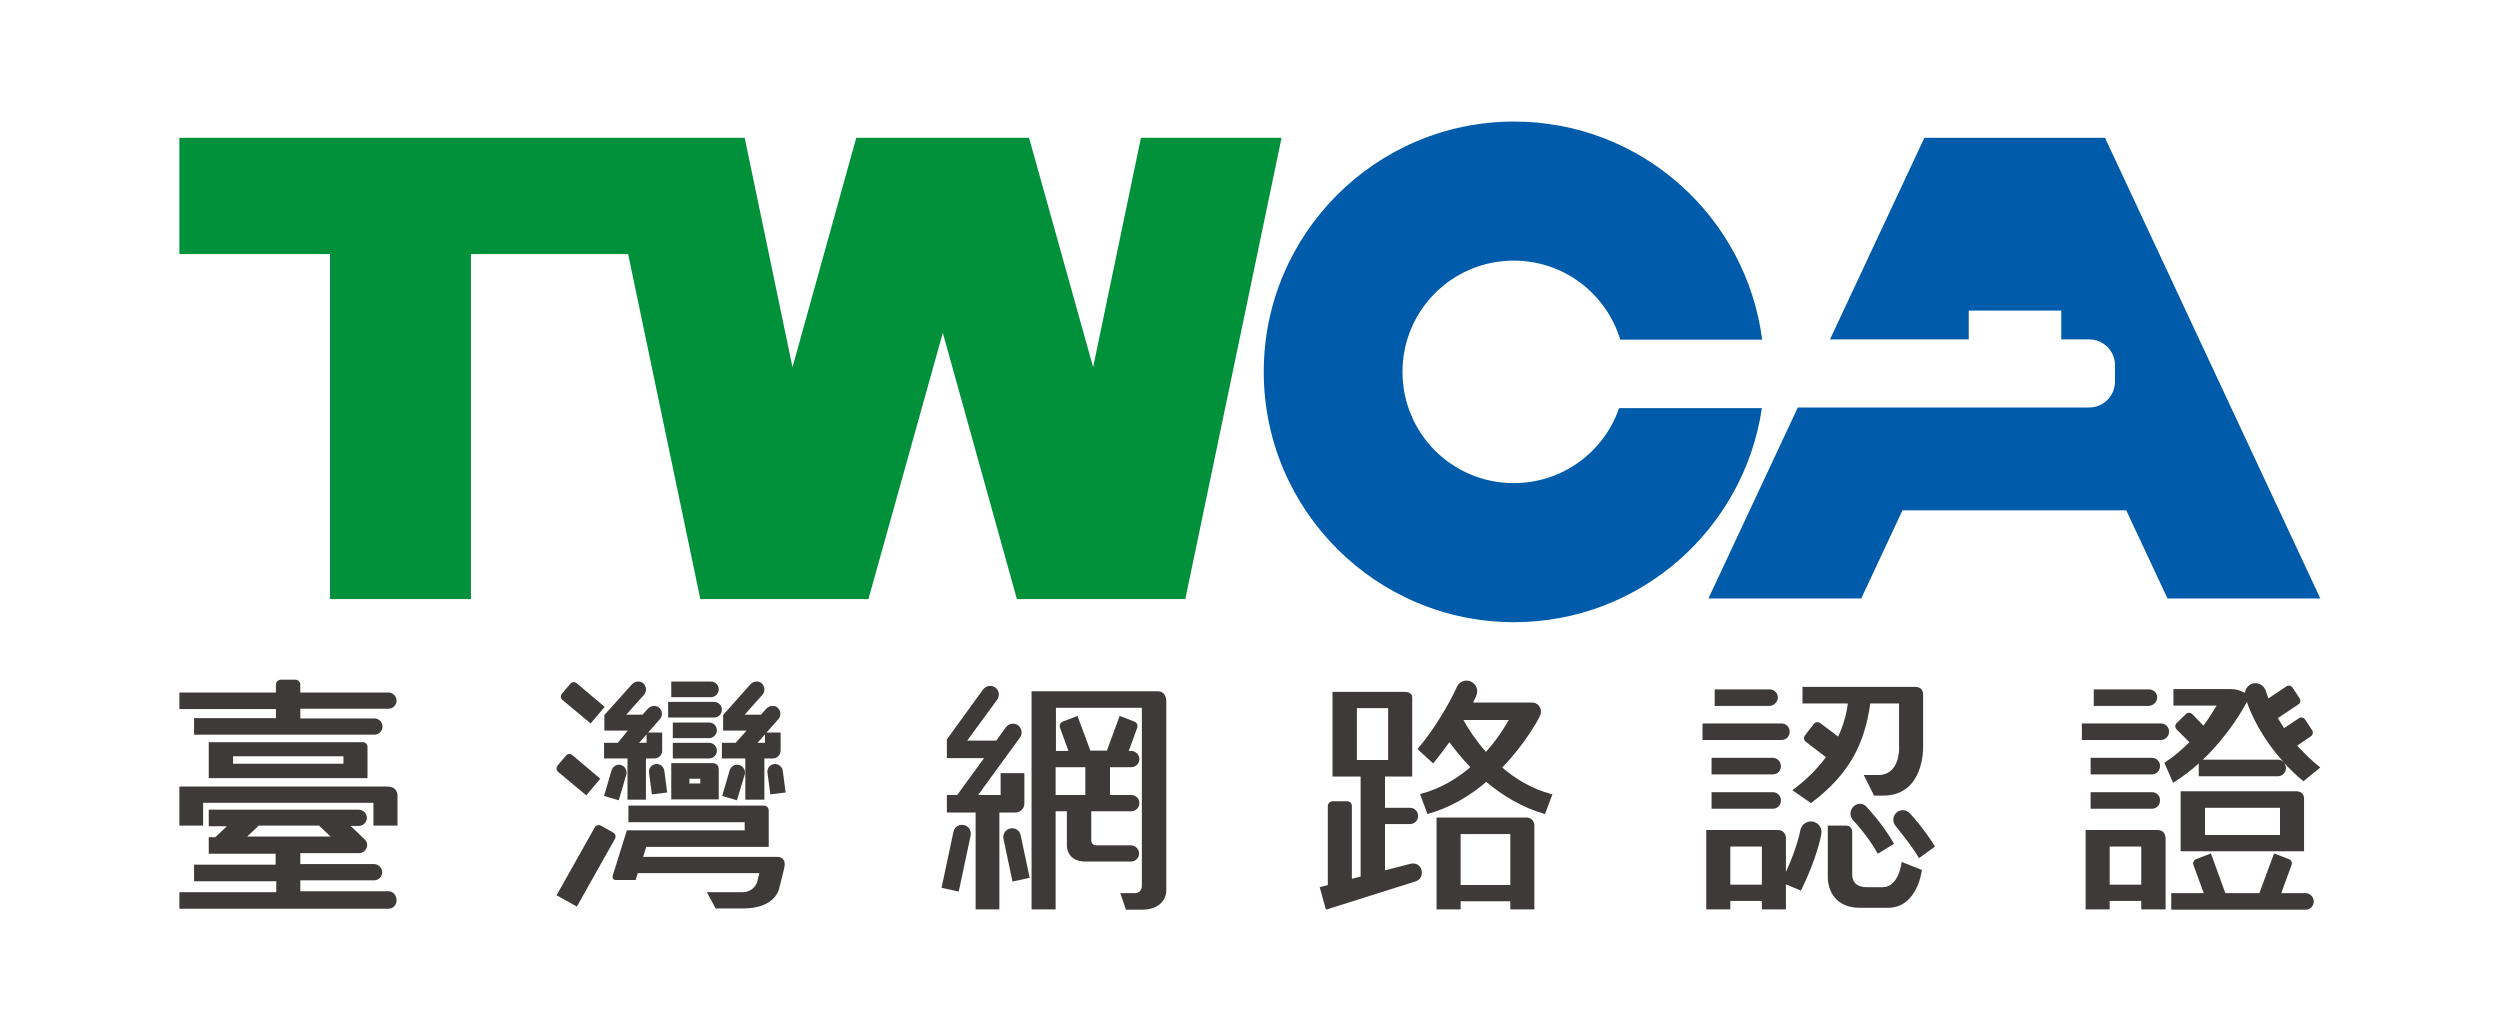
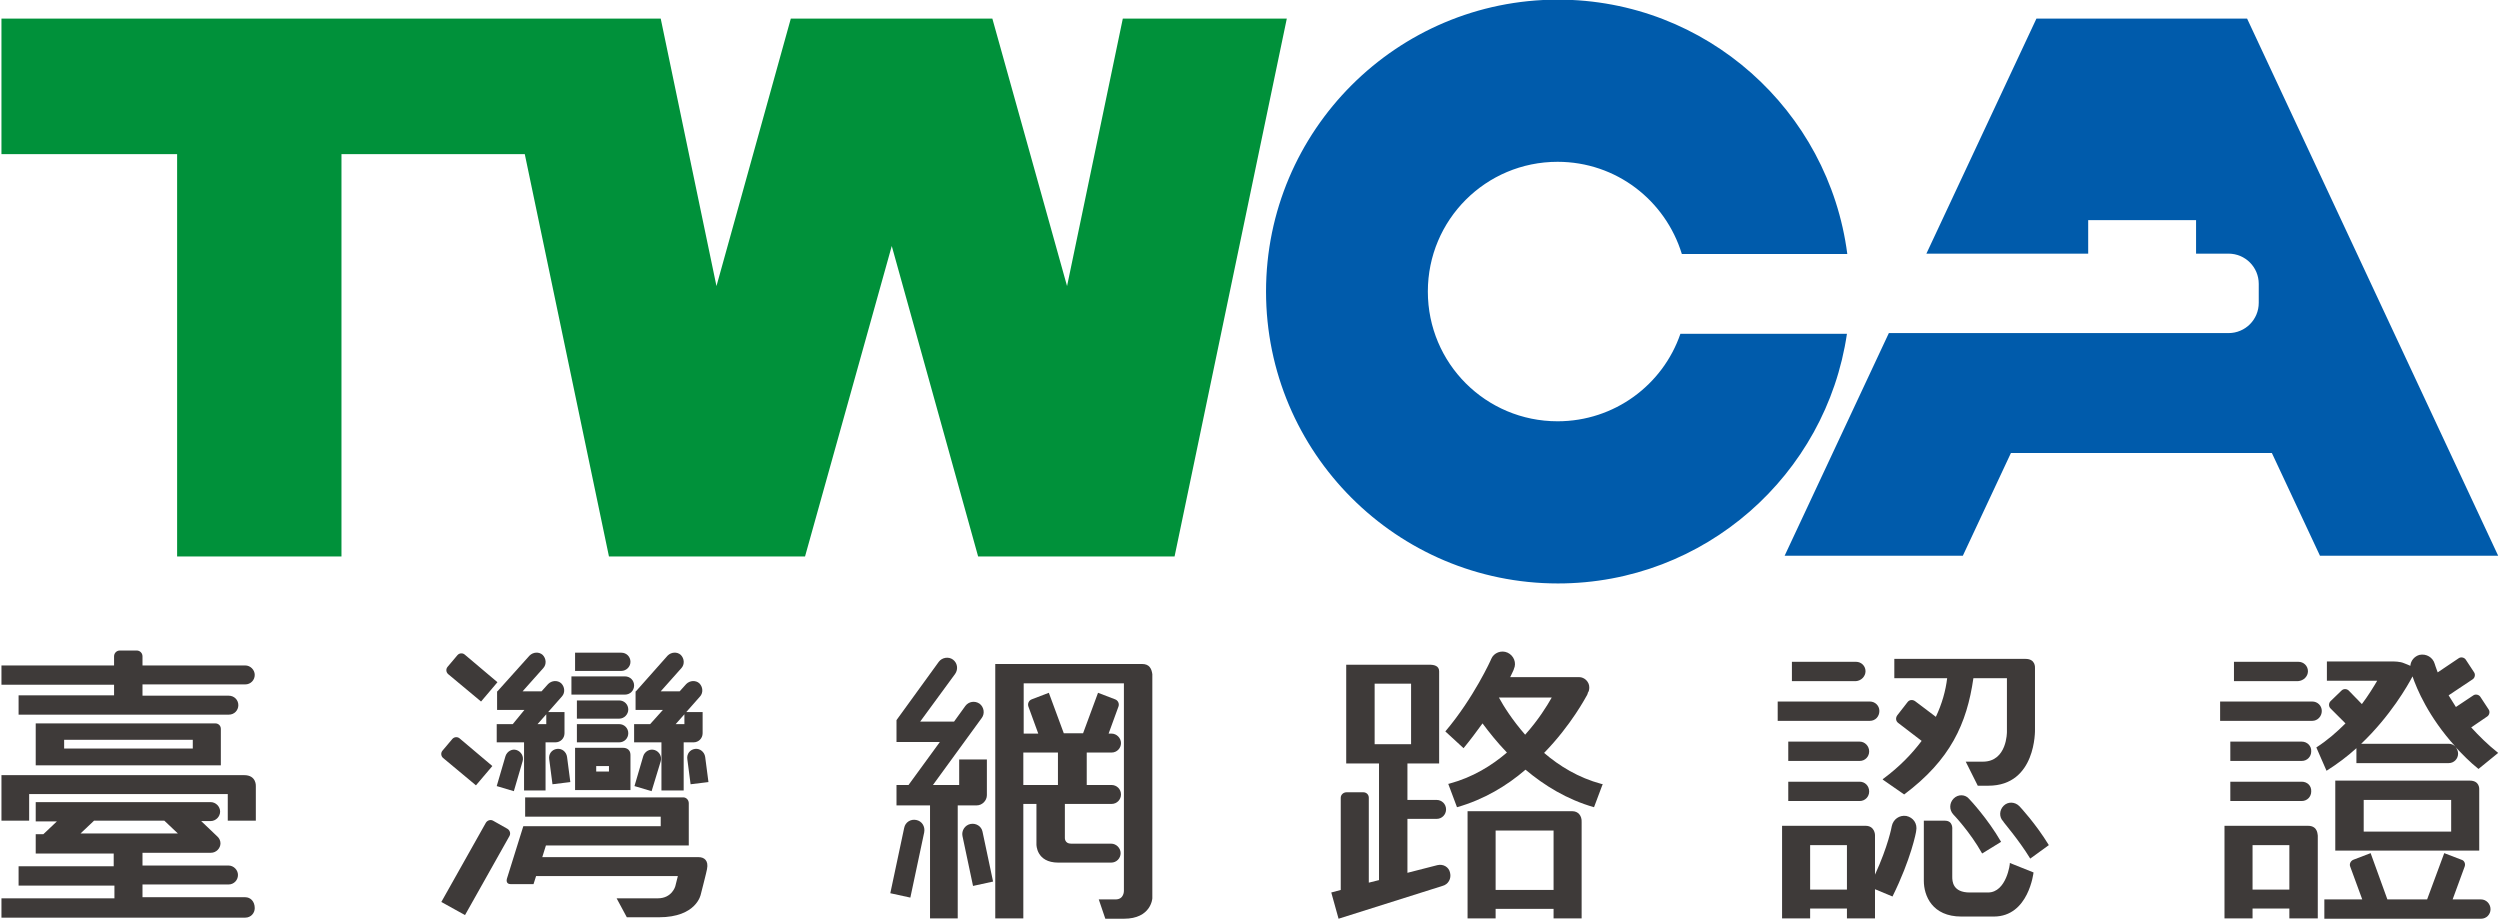
- <svg xmlns="http://www.w3.org/2000/svg" version="1.1" id="圖層_1" x="0px" y="0px" viewBox="0 0 800 330" style="enable-background:new 0 0 800 330;" xml:space="preserve">
-   <style type="text/css">
- 	.st0{fill:url(#SVGID_1_);}
- 	.st1{fill:url(#SVGID_2_);}
- 	.st2{fill:url(#SVGID_3_);}
- 	.st3{fill:url(#SVGID_4_);}
- 	.st4{fill:url(#SVGID_5_);}
- 	.st5{fill:url(#SVGID_6_);}
- 	.st6{fill:url(#SVGID_7_);}
- 	.st7{fill:url(#SVGID_8_);}
- 	.st8{fill:#656464;}
- 	.st9{fill:#00913A;}
- 	.st10{fill:#005BAB;}
- 	.st11{fill:#3E3A39;}
- </style>
+ <svg xmlns="http://www.w3.org/2000/svg" version="1.2" viewBox="0 0 686 252" width="686" height="252">
+   <style>
+ 		.s0 { fill: #00913a } 
+ 		.s1 { fill: #005bab } 
+ 		.s2 { fill: #3e3a39 } 
+ 	</style>
  <g>
-     <polygon class="st9" points="365.1,44.1 349.8,117.5 329.3,44.1 274,44.1 253.6,117.5 238.3,44.1 57.4,44.1 57.4,81.3 105.6,81.3    105.6,191.7 150.7,191.7 150.7,81.3 201,81.3 224.1,191.7 277.9,191.7 301.7,106.5 325.4,191.7 379.3,191.7 410.1,44.1  " />
-     <path class="st10" d="M518.1,130.6c-4.8,14-18.1,24-33.7,24c-19.7,0-35.6-15.9-35.6-35.6c0-19.7,15.9-35.6,35.6-35.6   c16.1,0,29.6,10.6,34.1,25.3h45.4c-5.1-39.4-38.7-69.8-79.4-69.8c-44.2,0-80.1,35.9-80.1,80.1c0,44.2,35.9,80.1,80.1,80.1   c40.3,0,73.6-29.8,79.3-68.5H518.1z" />
-     <path class="st10" d="M673.6,44.1h-57.8l-30.2,64.5h44.4v-9.2h29.6v9.2h8.9c4.6,0,8.3,3.7,8.3,8.3v5.2c0,4.6-3.7,8.3-8.3,8.3h-93.2   l-28.6,61.1h48.9l13.2-28.2h71.6l13.2,28.2h48.9L673.6,44.1z" />
+     <path fill-rule="evenodd" class="s0" d="m308.1 5.1l-15.3 73.4-20.5-73.4h-55.3l-20.4 73.4-15.3-73.4h-180.9v37.2h48.2v110.4h45.1v-110.4h50.3l23.1 110.4h53.8l23.8-85.2 23.7 85.2h53.9l30.8-147.6z" />
+     <path class="s1" d="m461.1 91.6c-4.8 14-18.1 24-33.7 24-19.7 0-35.6-15.9-35.6-35.6 0-19.7 15.9-35.6 35.6-35.6 16.1 0 29.6 10.6 34.1 25.3h45.4c-5.1-39.4-38.7-69.8-79.4-69.8-44.2 0-80.1 35.9-80.1 80.1 0 44.2 35.9 80.1 80.1 80.1 40.3 0 73.6-29.8 79.3-68.5z" />
+     <path class="s1" d="m616.6 5.1h-57.8l-30.2 64.5h44.4v-9.2h29.6v9.2h8.9c4.6 0 8.3 3.7 8.3 8.3v5.2c0 4.6-3.7 8.3-8.3 8.3h-93.2l-28.6 61.1h48.9l13.2-28.2h71.6l13.2 28.2h48.9z" />
    <g>
      <g>
-         <path class="st11" d="M602.5,283.9c-3.6,0-1.4,0-5,0c-4.7,0-4.8-3.1-4.8-4.3v-13c0,0,0.3-2.4-2-2.4c-1.4,0-5.8,0-5.8,0v16.5     c0,4.1,2.3,9.8,10.3,9.8c1.1,0,7.8,0,8.9,0c9.6,0,10.9-12.1,10.9-12.1l-6.5-2.6C608.6,275.9,607.6,283.9,602.5,283.9z" />
-         <path class="st11" d="M567.3,253.5h-19.6v5.3h19.6c1.5,0,2.6-1.2,2.6-2.6C569.9,254.6,568.7,253.5,567.3,253.5z" />
-         <path class="st11" d="M567.3,242.5h-19.6v5.3h19.6c1.5,0,2.6-1.2,2.6-2.6C569.9,243.7,568.7,242.5,567.3,242.5z" />
-         <path class="st11" d="M572.7,234.1c0-1.5-1.2-2.6-2.6-2.6h-25.3v5.3h25.3C571.6,236.8,572.7,235.6,572.7,234.1z" />
-         <path class="st11" d="M568.9,223.2c0-1.5-1.2-2.6-2.6-2.6h-17.6v5.3h17.6C567.7,225.8,568.9,224.6,568.9,223.2z" />
-         <path class="st11" d="M598.5,225.1h9.2v14.7c0,0,0.1,8.2-6.6,8.2c-1.2,0-4.7,0-4.7,0l3.3,6.6c0,0,1.8,0,2.9,0     c13.2,0,12.8-15.4,12.8-15.4v-16.9c0-0.1,0.2-2.5-2.6-2.5h-36v5.3h14.5c-0.4,3.4-1.4,7-3.1,10.6l-5.7-4.3     c-0.7-0.5-1.6-0.4-2.1,0.3l-2.8,3.6c-0.5,0.7-0.4,1.6,0.3,2.1l6.4,4.9c-2.7,3.6-6.1,7.1-10.4,10.3c-0.1,0.1-0.2,0.2-0.3,0.3     l5.9,4.1C592.2,247.5,596.7,237.6,598.5,225.1z" />
-         <path class="st11" d="M580.1,262.9c-1.9-0.3-3.6,0.9-4,2.8c0,0.1-1,5.5-4.6,13.3v-10.9c0-0.1-0.1-2.5-2.6-2.5H546V291h7.7v-2.7     h10.1v2.7h7.7V283l4.8,2c5.1-10.3,6.5-17.7,6.5-18C583.2,265,582,263.3,580.1,262.9z M553.7,283.1v-12.2h10.1v12.2H553.7z" />
-         <path class="st11" d="M593.1,258.1c-1.2,1.2-1.3,3.1-0.1,4.4c0.1,0.1,4.6,4.8,7.9,10.7l5.2-3.2c-3.7-6.4-8.5-11.5-8.7-11.7     C596.3,256.9,594.3,256.9,593.1,258.1z" />
-         <path class="st11" d="M614.1,274.6l5.1-3.7c-3.6-5.9-7.9-10.5-8.1-10.7c-1.2-1.2-3.1-1.3-4.3-0.1c-1.2,1.2-1.3,3.1-0.1,4.3     C606.6,264.5,610.8,269.2,614.1,274.6z" />
+         <path class="s2" d="m545.5 244.9c-3.6 0-1.4 0-5 0-4.7 0-4.8-3.1-4.8-4.3v-13c0 0 0.3-2.4-2-2.4-1.4 0-5.8 0-5.8 0v16.5c0 4.1 2.3 9.8 10.3 9.8 1.1 0 7.8 0 8.9 0 9.6 0 10.9-12.1 10.9-12.1l-6.5-2.6c0.1 0.1-0.9 8.1-6 8.1z" />
+         <path class="s2" d="m510.3 214.5h-19.6v5.3h19.6c1.5 0 2.6-1.2 2.6-2.6 0-1.6-1.2-2.7-2.6-2.7z" />
+         <path class="s2" d="m510.3 203.5h-19.6v5.3h19.6c1.5 0 2.6-1.2 2.6-2.6 0-1.5-1.2-2.7-2.6-2.7z" />
+         <path class="s2" d="m515.7 195.1c0-1.5-1.2-2.6-2.6-2.6h-25.3v5.3h25.3c1.5 0 2.6-1.2 2.6-2.7z" />
+         <path class="s2" d="m511.9 184.2c0-1.5-1.2-2.6-2.6-2.6h-17.6v5.3h17.6c1.4-0.1 2.6-1.3 2.6-2.7z" />
+         <path class="s2" d="m541.5 186.1h9.2v14.7c0 0 0.1 8.2-6.6 8.2-1.2 0-4.7 0-4.7 0l3.3 6.6c0 0 1.8 0 2.9 0 13.2 0 12.8-15.4 12.8-15.4v-16.9c0-0.1 0.2-2.5-2.6-2.5h-36v5.3h14.5c-0.4 3.4-1.4 7-3.1 10.6l-5.7-4.3c-0.7-0.5-1.6-0.4-2.1 0.3l-2.8 3.6c-0.5 0.7-0.4 1.6 0.3 2.1l6.4 4.9c-2.7 3.6-6.1 7.1-10.4 10.3q-0.2 0.1-0.3 0.3l5.9 4.1c12.7-9.5 17.2-19.4 19-31.9z" />
+         <path class="s2" d="m523.1 223.9c-1.9-0.3-3.6 0.9-4 2.8 0 0.1-1 5.5-4.6 13.3v-10.9c0-0.1-0.1-2.5-2.6-2.5h-22.9v25.4h7.7v-2.7h10.1v2.7h7.7v-8l4.8 2c5.1-10.3 6.5-17.7 6.5-18 0.4-2-0.8-3.7-2.7-4.1zm-26.4 20.2v-12.2h10.1v12.2z" />
+         <path class="s2" d="m536.1 219.1c-1.2 1.2-1.3 3.1-0.1 4.4 0.1 0.1 4.6 4.8 7.9 10.7l5.2-3.2c-3.7-6.4-8.5-11.5-8.7-11.7-1.1-1.4-3.1-1.4-4.3-0.2z" />
+         <path class="s2" d="m557.1 235.6l5.1-3.7c-3.6-5.9-7.9-10.5-8.1-10.7-1.2-1.2-3.1-1.3-4.3-0.1-1.2 1.2-1.3 3.1-0.1 4.3-0.1 0.1 4.1 4.8 7.4 10.2z" />
      </g>
      <g>
-         <path class="st11" d="M88.3,229.8H62.1v5.3h57.7c1.5,0,2.6-1.2,2.6-2.6c0-1.5-1.2-2.6-2.6-2.6H96.1v-3.1h28.2     c1.5,0,2.6-1.2,2.6-2.6s-1.2-2.6-2.6-2.6H96.1v-2.5c0-0.9-0.7-1.6-1.6-1.6h-4.6c-0.9,0-1.6,0.7-1.6,1.6v2.5H57.4v5.3h30.9V229.8z     " />
-         <path class="st11" d="M124,251.7H57.4v12.5H65v-7.3h54.5v7.3h7.7v-9.5C127.2,254.7,127.4,251.7,124,251.7z" />
-         <path class="st11" d="M66.8,237.4V249h50.8V239c0-0.9-0.7-1.5-1.5-1.5H66.8z M74.6,244.5V242h35.3v2.4H74.6z" />
-         <path class="st11" d="M124.3,285.2H96.1v-3.5h23.6c1.5,0,2.6-1.2,2.6-2.6c0-1.4-1.2-2.6-2.6-2.6H96.1v-3.5h18.8     c1.4,0,2.6-1.2,2.6-2.6c0-0.8-0.4-1.5-1-2l0,0l-4.3-4.1h2.6c1.4,0,2.6-1.2,2.6-2.6s-1.2-2.6-2.6-2.6h-48v5.3h5.8l-3.7,3.5h-2.1     v5.3h21.4v3.5H62.1v5.3h26.3v3.5H57.4v5.3h66.9c1.5,0,2.6-1.2,2.6-2.6C126.9,286.3,125.7,285.2,124.3,285.2z M82.8,264.2h19.3     l3.7,3.5H79.1L82.8,264.2z" />
+         <path class="s2" d="m31.3 190.8h-26.2v5.3h57.7c1.5 0 2.6-1.2 2.6-2.6 0-1.5-1.2-2.6-2.6-2.6h-23.7v-3.1h28.2c1.5 0 2.6-1.2 2.6-2.6 0-1.4-1.2-2.6-2.6-2.6h-28.2v-2.5c0-0.9-0.7-1.6-1.6-1.6h-4.6c-0.9 0-1.6 0.7-1.6 1.6v2.5h-30.9v5.3h30.9z" />
+         <path class="s2" d="m67 212.7h-66.6v12.5h7.6v-7.3h54.5v7.3h7.7v-9.5c0 0 0.2-3-3.2-3z" />
+         <path class="s2" d="m9.8 198.4v11.6h50.8v-10c0-0.9-0.7-1.5-1.5-1.5h-49.3zm7.8 7.1v-2.5h35.3v2.4h-35.3z" />
+         <path class="s2" d="m67.3 246.2h-28.2v-3.5h23.6c1.5 0 2.6-1.2 2.6-2.6 0-1.4-1.2-2.6-2.6-2.6h-23.6v-3.5h18.8c1.4 0 2.6-1.2 2.6-2.6 0-0.8-0.4-1.5-1-2l-4.3-4.1h2.6c1.4 0 2.6-1.2 2.6-2.6 0-1.4-1.2-2.6-2.6-2.6h-48v5.3h5.8l-3.7 3.5h-2.1v5.3h21.4v3.5h-26.1v5.3h26.3v3.5h-31v5.3h66.9c1.5 0 2.6-1.2 2.6-2.6 0-1.9-1.2-3-2.6-3zm-41.5-21h19.3l3.7 3.5h-26.7z" />
      </g>
      <g>
-         <path class="st11" d="M308.4,264c-1.5-0.3-3,0.6-3.3,2.2l-3.8,17.9l5.5,1.2l3.8-17.9C310.9,265.8,310,264.3,308.4,264z" />
-         <path class="st11" d="M323.3,265.1c-1.5,0.3-2.5,1.8-2.2,3.3l2.9,13.7l5.5-1.2l-2.9-13.7C326.3,265.7,324.8,264.8,323.3,265.1z" />
-         <path class="st11" d="M370.4,221.2h-40.3V291h7.7v-31.4h3.6v11.1c0,0-0.1,5,6,5c8.9,0,14.5,0,14.5,0c1.5,0,2.6-1.2,2.6-2.6     s-1.2-2.6-2.6-2.6c0,0-8.8,0-11,0c-1.8,0-1.7-1.6-1.7-1.6v-9.3h12.8c1.5,0,2.6-1.2,2.6-2.6c0-1.5-1.2-2.6-2.6-2.6h-6.8v-8.9h6.8     c1.5,0,2.6-1.2,2.6-2.6c0-1.4-1.2-2.6-2.6-2.6h-0.8l2.7-7.4c0.3-0.8-0.1-1.7-0.9-2l-4.7-1.8l-4.1,11.1h-5.3l-4.1-11.1l-4.7,1.8     c-0.8,0.3-1.2,1.2-0.9,2l2.7,7.4h-4v-13.8h27.5v56.9c0,0,0.1,2.4-2.3,2.4c-1.4,0-1.8,0-4.6,0l1.8,5.3c0,0,4.1,0,5.1,0     c7.5,0,7.8-5.6,7.8-5.6v-61.5C373,222.5,372.4,221.2,370.4,221.2z M347.3,245.5v8.9h-9.5v-8.9H347.3z" />
-         <path class="st11" d="M325,260c1.5,0,2.8-1.3,2.8-2.8c0,0,0,0,0,0v0v-9.8h-7.6v7H313l13.4-18.4c0.9-1.2,0.6-3-0.6-3.9     c-1.3-0.9-3-0.6-3.9,0.6l-3.1,4.3h-9.3l9.6-13.1c0.9-1.3,0.6-3-0.6-3.9c-1.2-0.9-3-0.6-3.9,0.6l-11.6,16v6h11.9l-8.6,11.8h-3.3     v5.6h9.2v31h7.6v-31H325z" />
+         <path class="s2" d="m251.4 225c-1.5-0.3-3 0.6-3.3 2.2l-3.8 17.9 5.5 1.2 3.8-17.9c0.3-1.6-0.6-3.1-2.2-3.4z" />
+         <path class="s2" d="m266.3 226.1c-1.5 0.3-2.5 1.8-2.2 3.3l2.9 13.7 5.5-1.2-2.9-13.7c-0.3-1.5-1.8-2.4-3.3-2.1z" />
+         <path class="s2" d="m313.4 182.2h-40.3v69.8h7.7v-31.4h3.6v11.1c0 0-0.1 5 6 5 8.9 0 14.5 0 14.5 0 1.5 0 2.6-1.2 2.6-2.6 0-1.4-1.2-2.6-2.6-2.6 0 0-8.8 0-11 0-1.8 0-1.7-1.6-1.7-1.6v-9.3h12.8c1.5 0 2.6-1.2 2.6-2.6 0-1.5-1.2-2.6-2.6-2.6h-6.8v-8.9h6.8c1.5 0 2.6-1.2 2.6-2.6 0-1.4-1.2-2.6-2.6-2.6h-0.8l2.7-7.4c0.3-0.8-0.1-1.7-0.9-2l-4.7-1.8-4.1 11.1h-5.3l-4.1-11.1-4.7 1.8c-0.8 0.3-1.2 1.2-0.9 2l2.7 7.4h-4v-13.8h27.5v56.9c0 0 0.1 2.4-2.3 2.4-1.4 0-1.8 0-4.6 0l1.8 5.3c0 0 4.1 0 5.1 0 7.5 0 7.8-5.6 7.8-5.6v-61.5c-0.2-1.5-0.8-2.8-2.8-2.8zm-23.1 24.3v8.9h-9.5v-8.9z" />
+         <path class="s2" d="m268 221c1.5 0 2.8-1.3 2.8-2.8v-9.8h-7.6v7h-7.2l13.4-18.4c0.9-1.2 0.6-3-0.6-3.9-1.3-0.9-3-0.6-3.9 0.6l-3.1 4.3h-9.3l9.6-13.1c0.9-1.3 0.6-3-0.6-3.9-1.2-0.9-3-0.6-3.9 0.6l-11.6 16v6h11.9l-8.6 11.8h-3.3v5.6h9.2v31h7.6v-31z" />
      </g>
      <g>
-         <path class="st11" d="M451.4,276.4l-8.2,2.1v-14.8h8c1.5,0,2.6-1.2,2.6-2.6c0-1.5-1.2-2.6-2.6-2.6h-8v-10h8.7v-24.3     c0-0.1,0-0.9,0-1c0-1.5-1.4-1.8-2.6-1.8h-22.9v27.1h9v32l-2.8,0.7v-23.3c0-0.9-0.7-1.5-1.5-1.5h-4.6c-0.9,0-1.6,0.7-1.6,1.5v25.3     l-2.6,0.7l2,7.2l28.5-9c1.6-0.4,2.5-2,2.1-3.6C454.6,276.9,453,276,451.4,276.4z M434.2,226.6h10v16.6h-10V226.6z" />
-         <path class="st11" d="M488.5,261.6h-28.8V291h7.7v-2.6h15.9v2.6h7.7v-26.4C491.1,262.8,490,261.6,488.5,261.6z M467.4,283.2     v-16.3h15.9v16.3H467.4z" />
-         <path class="st11" d="M496.4,254.1c-6.3-1.7-11.5-4.9-15.7-8.5c7.5-7.7,11.5-15.4,11.8-15.9c0.1-0.2,0.2-0.4,0.2-0.6     c0.3-0.4,0.4-0.9,0.4-1.5c0-1.5-1.3-2.8-2.8-2.8h-18.9c0.6-1.3,1-2,1-2.2c0.8-1.7,0-3.7-1.7-4.5c-1.7-0.8-3.8,0-4.5,1.7     c0,0.1-4.8,10.7-12.6,19.9l5,4.6c1.9-2.3,3.6-4.6,5.2-6.8c1.8,2.4,4,5.2,6.7,8c-4.2,3.6-9.4,6.8-15.7,8.5c-0.1,0-0.2,0.1-0.4,0.1     l2.4,6.4c7.4-2.1,13.7-5.9,18.8-10.3c5.1,4.3,11.4,8.2,18.8,10.3l2.4-6.4C496.6,254.2,496.5,254.1,496.4,254.1z M468.3,230.4     h14.5c-1.3,2.3-3.7,6.2-7.3,10.2C472,236.6,469.6,232.8,468.3,230.4C468.3,230.4,468.3,230.4,468.3,230.4z" />
+         <path class="s2" d="m394.4 237.4l-8.2 2.1v-14.8h8c1.5 0 2.6-1.2 2.6-2.6 0-1.5-1.2-2.6-2.6-2.6h-8v-10h8.7v-24.3c0-0.1 0-0.9 0-1 0-1.5-1.4-1.8-2.6-1.8h-22.9v27.1h9v32l-2.8 0.7v-23.3c0-0.9-0.7-1.5-1.5-1.5h-4.6c-0.9 0-1.6 0.7-1.6 1.5v25.3l-2.6 0.7 2 7.2 28.5-9c1.6-0.4 2.5-2 2.1-3.6-0.3-1.6-1.9-2.5-3.5-2.1zm-17.2-49.8h10v16.6h-10z" />
+         <path class="s2" d="m431.5 222.6h-28.8v29.4h7.7v-2.6h15.9v2.6h7.7v-26.4c0.1-1.8-1-3-2.5-3zm-21.1 21.6v-16.3h15.9v16.3z" />
+         <path class="s2" d="m439.4 215.1c-6.3-1.7-11.5-4.9-15.7-8.5 7.5-7.7 11.5-15.4 11.8-15.9 0.1-0.2 0.2-0.4 0.2-0.6 0.3-0.4 0.4-0.9 0.4-1.5 0-1.5-1.3-2.8-2.8-2.8h-18.9c0.6-1.3 1-2 1-2.2 0.8-1.7 0-3.7-1.7-4.5-1.7-0.8-3.8 0-4.5 1.7 0 0.1-4.8 10.7-12.6 19.9l5 4.6c1.9-2.3 3.6-4.6 5.2-6.8 1.8 2.4 4 5.2 6.7 8-4.2 3.6-9.4 6.8-15.7 8.5-0.1 0-0.2 0.1-0.4 0.1l2.4 6.4c7.4-2.1 13.7-5.9 18.8-10.3 5.1 4.3 11.4 8.2 18.8 10.3l2.4-6.4c-0.2 0.1-0.3 0-0.4 0zm-28.1-23.7h14.5c-1.3 2.3-3.7 6.2-7.3 10.2-3.5-4-5.9-7.8-7.2-10.2z" />
      </g>
      <g>
-         <path class="st11" d="M189,231.5l4.5-5.3l-9-7.6c-0.6-0.5-1.5-0.4-2,0.2l-2.7,3.2c-0.5,0.6-0.4,1.5,0.2,2L189,231.5z" />
-         <path class="st11" d="M187.6,254.5l4.5-5.3l-9-7.6c-0.6-0.5-1.5-0.4-2,0.2l-2.7,3.2c-0.5,0.6-0.4,1.5,0.2,2L187.6,254.5z" />
-         <path class="st11" d="M196.2,266.4l-3.9-2.2c-0.7-0.4-1.6-0.1-2,0.6l-12.2,21.7l6.5,3.6l12.2-21.7     C197.2,267.7,196.9,266.8,196.2,266.4z" />
-         <path class="st11" d="M248.7,274.2h-42.9l1-3.2H246v-11.6c0-0.9-0.7-1.6-1.5-1.6h-43.4v5.3h37.2v2.6h-37.7l-4.5,14.4     c-0.1,0.3-0.3,1.5,1,1.5h6.3l0.7-2.2H243l-0.7,2.8c0,0-0.9,3.3-4.8,3.3c-2.3,0-11.3,0-11.3,0l2.8,5.2c0,0,0.4,0,8.8,0     c10.4,0,11.5-6.3,11.5-6.3s1.7-6.6,1.7-6.9C251.5,275.1,250.2,274.2,248.7,274.2z" />
-         <path class="st11" d="M230,220.6c0-1.4-1.1-2.5-2.5-2.5h-12.7v5h12.7C228.8,223.1,230,222,230,220.6z" />
-         <path class="st11" d="M231,227.1c0-1.4-1.1-2.5-2.5-2.5h-14.7v5h14.7C229.9,229.6,231,228.5,231,227.1z" />
-         <path class="st11" d="M229.4,233.7c0-1.4-1.1-2.5-2.5-2.5h-11.6v5h11.6C228.3,236.2,229.4,235,229.4,233.7z" />
-         <path class="st11" d="M215.3,242.7h11.6c1.4,0,2.5-1.1,2.5-2.5c0-1.4-1.1-2.5-2.5-2.5h-11.6V242.7z" />
-         <path class="st11" d="M214.7,255.8H230v-9.6c0-2-1.8-2-2-2h-13.2V255.8z M220.6,250.7v-1.5h3.5v1.5H220.6z" />
-         <path class="st11" d="M197.7,237.7h-4.4v5h7.5v13.2h5.9v-13.2h2.7c1.4,0,2.5-1.1,2.5-2.5v-5.8h-4.5l3.8-4.3     c0.9-1,0.8-2.6-0.2-3.6c-1-0.9-2.6-0.8-3.6,0.2l-1.8,2h-5.2l5.7-6.4c0.9-1,0.8-2.6-0.2-3.6c-1-0.9-2.6-0.8-3.6,0.2l-8.8,9.8h-0.1     v0.1v5h7.5L197.7,237.7z M206.9,237.7h-2.4l2.4-2.7V237.7z" />
-         <path class="st11" d="M195.7,246.5l-2.4,8.2l4.7,1.4l2.4-8.2c0.4-1.3-0.4-2.7-1.7-3.1C197.5,244.4,196.1,245.2,195.7,246.5z" />
-         <path class="st11" d="M209.8,244.5c-1.4,0.2-2.3,1.4-2.1,2.8l0.9,6.9l4.9-0.6l-0.9-6.9C212.4,245.3,211.2,244.3,209.8,244.5z" />
-         <path class="st11" d="M238.7,255.9h5.9v-13.2h2.7c1.4,0,2.5-1.1,2.5-2.5v-5.8h-4.5l3.8-4.3c0.9-1,0.8-2.6-0.2-3.6     c-1-0.9-2.6-0.8-3.6,0.2l-1.8,2h-5.2l5.7-6.4c0.9-1,0.8-2.6-0.2-3.6c-1-0.9-2.6-0.8-3.6,0.2l-8.7,9.8h-0.1v0.1v5h7.5l-3.5,3.9     h-4.4v5h7.5V255.9z M244.8,235v2.7h-2.4L244.8,235z" />
-         <path class="st11" d="M238.3,247.9c0.4-1.3-0.4-2.7-1.7-3.1c-1.3-0.4-2.7,0.4-3.1,1.7l-2.4,8.2l4.7,1.4L238.3,247.9z" />
-         <path class="st11" d="M247.7,244.5c-1.4,0.2-2.3,1.4-2.1,2.8l0.9,6.9l4.9-0.6l-0.9-6.9C250.3,245.3,249,244.3,247.7,244.5z" />
+         <path class="s2" d="m132 192.5l4.5-5.3-9-7.6c-0.6-0.5-1.5-0.4-2 0.2l-2.7 3.2c-0.5 0.6-0.4 1.5 0.2 2z" />
+         <path class="s2" d="m130.6 215.5l4.5-5.3-9-7.6c-0.6-0.5-1.5-0.4-2 0.2l-2.7 3.2c-0.5 0.6-0.4 1.5 0.2 2z" />
+         <path class="s2" d="m139.2 227.4l-3.9-2.2c-0.7-0.4-1.6-0.1-2 0.6l-12.2 21.7 6.5 3.6 12.2-21.7c0.4-0.7 0.1-1.6-0.6-2z" />
+         <path class="s2" d="m191.7 235.2h-42.9l1-3.2h39.2v-11.6c0-0.9-0.7-1.6-1.5-1.6h-43.4v5.3h37.2v2.6h-37.7l-4.5 14.4c-0.1 0.3-0.3 1.5 1 1.5h6.3l0.7-2.2h38.9l-0.7 2.8c0 0-0.9 3.3-4.8 3.3-2.3 0-11.3 0-11.3 0l2.8 5.2c0 0 0.4 0 8.8 0 10.4 0 11.5-6.3 11.5-6.3 0 0 1.7-6.6 1.7-6.9 0.5-2.4-0.8-3.3-2.3-3.3z" />
+         <path class="s2" d="m173 181.6c0-1.4-1.1-2.5-2.5-2.5h-12.7v5h12.7c1.3 0 2.5-1.1 2.5-2.5z" />
+         <path class="s2" d="m174 188.1c0-1.4-1.1-2.5-2.5-2.5h-14.7v5h14.7c1.4 0 2.5-1.1 2.5-2.5z" />
+         <path class="s2" d="m172.4 194.7c0-1.4-1.1-2.5-2.5-2.5h-11.6v5h11.6c1.4 0 2.5-1.2 2.5-2.5z" />
+         <path class="s2" d="m158.3 203.7h11.6c1.4 0 2.5-1.1 2.5-2.5 0-1.4-1.1-2.5-2.5-2.5h-11.6z" />
+         <path class="s2" d="m157.7 216.8h15.3v-9.6c0-2-1.8-2-2-2h-13.2v11.6zm5.9-5.1v-1.5h3.5v1.5z" />
+         <path class="s2" d="m140.7 198.7h-4.4v5h7.5v13.2h5.9v-13.2h2.7c1.4 0 2.5-1.1 2.5-2.5v-5.8h-4.5l3.8-4.3c0.9-1 0.8-2.6-0.2-3.6-1-0.9-2.6-0.8-3.6 0.2l-1.8 2h-5.2l5.7-6.4c0.9-1 0.8-2.6-0.2-3.6-1-0.9-2.6-0.8-3.6 0.2l-8.8 9.8h-0.1v0.1 5h7.5zm9.2 0h-2.4l2.4-2.7z" />
+         <path class="s2" d="m138.7 207.5l-2.4 8.2 4.7 1.4 2.4-8.2c0.4-1.3-0.4-2.7-1.7-3.1-1.2-0.4-2.6 0.4-3 1.7z" />
+         <path class="s2" d="m152.8 205.5c-1.4 0.2-2.3 1.4-2.1 2.8l0.9 6.9 4.9-0.6-0.9-6.9c-0.2-1.4-1.4-2.4-2.8-2.2z" />
+         <path class="s2" d="m181.7 216.9h5.9v-13.2h2.7c1.4 0 2.5-1.1 2.5-2.5v-5.8h-4.5l3.8-4.3c0.9-1 0.8-2.6-0.2-3.6-1-0.9-2.6-0.8-3.6 0.2l-1.8 2h-5.2l5.7-6.4c0.9-1 0.8-2.6-0.2-3.6-1-0.9-2.6-0.8-3.6 0.2l-8.7 9.8h-0.1v0.1 5h7.5l-3.5 3.9h-4.4v5h7.5v13.2zm6.1-20.9v2.7h-2.4z" />
+         <path class="s2" d="m181.3 208.9c0.4-1.3-0.4-2.7-1.7-3.1-1.3-0.4-2.7 0.4-3.1 1.7l-2.4 8.2 4.7 1.4z" />
+         <path class="s2" d="m190.7 205.5c-1.4 0.2-2.3 1.4-2.1 2.8l0.9 6.9 4.9-0.6-0.9-6.9c-0.2-1.4-1.5-2.4-2.8-2.2z" />
      </g>
      <g>
        <g>
-           <path class="st11" d="M688.6,253.5H669v5.3h19.6c1.5,0,2.6-1.2,2.6-2.6C691.3,254.6,690.1,253.5,688.6,253.5z" />
-           <path class="st11" d="M688.6,242.5H669v5.3h19.6c1.5,0,2.6-1.2,2.6-2.6C691.3,243.7,690.1,242.5,688.6,242.5z" />
-           <path class="st11" d="M694.1,234.1c0-1.5-1.2-2.6-2.6-2.6h-25.3v5.3h25.3C692.9,236.8,694.1,235.6,694.1,234.1z" />
-           <path class="st11" d="M690.3,223.2c0-1.5-1.2-2.6-2.6-2.6H670v5.3h17.6C689.1,225.8,690.3,224.6,690.3,223.2z" />
-           <path class="st11" d="M690.3,265.6h-22.9V291h7.7v-2.7h10.1v2.7h7.8v-22.7C692.9,268.3,693.2,265.6,690.3,265.6z M675.1,283.1      v-12.2h10.1v12.2H675.1z" />
+           <path class="s2" d="m631.6 214.5h-19.6v5.3h19.6c1.5 0 2.6-1.2 2.6-2.6 0.1-1.6-1.1-2.7-2.6-2.7z" />
+           <path class="s2" d="m631.6 203.5h-19.6v5.3h19.6c1.5 0 2.6-1.2 2.6-2.6 0.1-1.5-1.1-2.7-2.6-2.7z" />
+           <path class="s2" d="m637.1 195.1c0-1.5-1.2-2.6-2.6-2.6h-25.3v5.3h25.3c1.4 0 2.6-1.2 2.6-2.7z" />
+           <path class="s2" d="m633.3 184.2c0-1.5-1.2-2.6-2.6-2.6h-17.7v5.3h17.6c1.5-0.1 2.7-1.3 2.7-2.7z" />
+           <path class="s2" d="m633.3 226.6h-22.9v25.4h7.7v-2.7h10.1v2.7h7.8v-22.7c-0.1 0 0.2-2.7-2.7-2.7zm-15.2 17.5v-12.2h10.1v12.2z" />
        </g>
        <g>
-           <path class="st11" d="M737.8,285.8H730l3.3-9c0.3-0.8-0.1-1.7-0.9-1.9l-4.7-1.8l-4.7,12.7h-10.9l-4.6-12.7l-4.7,1.8      c-0.8,0.3-1.2,1.2-0.9,1.9l3.3,9h-10.4v5.3h43c1.5,0,2.6-1.2,2.6-2.6C740.4,287,739.2,285.8,737.8,285.8z" />
-           <path class="st11" d="M734.7,253.2h-36.9v19.2h39.5v-16.8C737.3,255.6,737.5,253.2,734.7,253.2z M705.6,267.2v-8.7h24v8.7H705.6      z" />
-           <path class="st11" d="M695.4,250.5c3-1.9,5.8-4,8.2-6.2v4.1h25.3c1.5,0,2.6-1.2,2.6-2.6c0-0.7-0.3-1.3-0.7-1.8      c1.9,2,3.9,4.1,6.3,6l5.4-4.4c-2.9-2.3-5.3-4.7-7.4-7l4.4-3c0.6-0.4,0.8-1.3,0.4-1.9l-2.3-3.5c-0.4-0.6-1.3-0.8-1.9-0.4      l-4.8,3.2c-0.7-1.1-1.4-2.2-2-3.2l6.6-4.4c0.6-0.4,0.8-1.3,0.4-1.9l-2.3-3.5c-0.4-0.6-1.3-0.8-1.9-0.4l-5.8,3.9      c-0.5-1.4-0.8-2.2-0.8-2.3c-0.5-1.8-2.3-2.9-4.2-2.5c-1.4,0.4-2.4,1.6-2.5,3c-0.5-0.2-1.1-0.5-1.7-0.7c-1.1-0.5-2.7-0.5-3.6-0.5      h-17.6v5.3h13.8c-1,1.7-2.4,4-4.2,6.4l-3.6-3.7c-0.5-0.5-1.4-0.6-2,0l-3,2.9c-0.5,0.5-0.6,1.4,0,2l4.1,4.1      c-2.3,2.3-4.9,4.6-8,6.6L695.4,250.5z M719,224.6c1.1,3.3,4.4,11.2,11.8,19.3c-0.5-0.5-1.1-0.8-1.8-0.8h-24.1      C712.9,235.5,717.7,227.1,719,224.6z" />
+           <path class="s2" d="m680.8 246.8h-7.8l3.3-9c0.3-0.8-0.1-1.7-0.9-1.9l-4.7-1.8-4.7 12.7h-10.9l-4.6-12.7-4.7 1.8c-0.8 0.3-1.2 1.2-0.9 1.9l3.3 9h-10.4v5.3h43c1.5 0 2.6-1.2 2.6-2.6 0-1.5-1.2-2.7-2.6-2.7z" />
+           <path class="s2" d="m677.7 214.2h-36.9v19.2h39.5v-16.8c0 0 0.2-2.4-2.6-2.4zm-29.1 14v-8.7h24v8.7z" />
+           <path class="s2" d="m638.4 211.5c3-1.9 5.8-4 8.2-6.2v4.1h25.3c1.5 0 2.6-1.2 2.6-2.6 0-0.7-0.3-1.3-0.7-1.8 1.9 2 3.9 4.1 6.3 6l5.4-4.4c-2.9-2.3-5.3-4.7-7.4-7l4.4-3c0.6-0.4 0.8-1.3 0.4-1.9l-2.3-3.5c-0.4-0.6-1.3-0.8-1.9-0.4l-4.8 3.2c-0.7-1.1-1.4-2.2-2-3.2l6.6-4.4c0.6-0.4 0.8-1.3 0.4-1.9l-2.3-3.5c-0.4-0.6-1.3-0.8-1.9-0.4l-5.8 3.9c-0.5-1.4-0.8-2.2-0.8-2.3-0.5-1.8-2.3-2.9-4.2-2.5-1.4 0.4-2.4 1.6-2.5 3-0.5-0.2-1.1-0.5-1.7-0.7-1.1-0.5-2.7-0.5-3.6-0.5h-17.6v5.3h13.8c-1 1.7-2.4 4-4.2 6.4l-3.6-3.7c-0.5-0.5-1.4-0.6-2 0l-3 2.9c-0.5 0.5-0.6 1.4 0 2l4.1 4.1c-2.3 2.3-4.9 4.6-8 6.6zm23.6-25.9c1.1 3.3 4.4 11.2 11.8 19.3-0.5-0.5-1.1-0.8-1.8-0.8h-24.1c8-7.6 12.8-16 14.1-18.5z" />
        </g>
      </g>
    </g>
  </g>
</svg>
